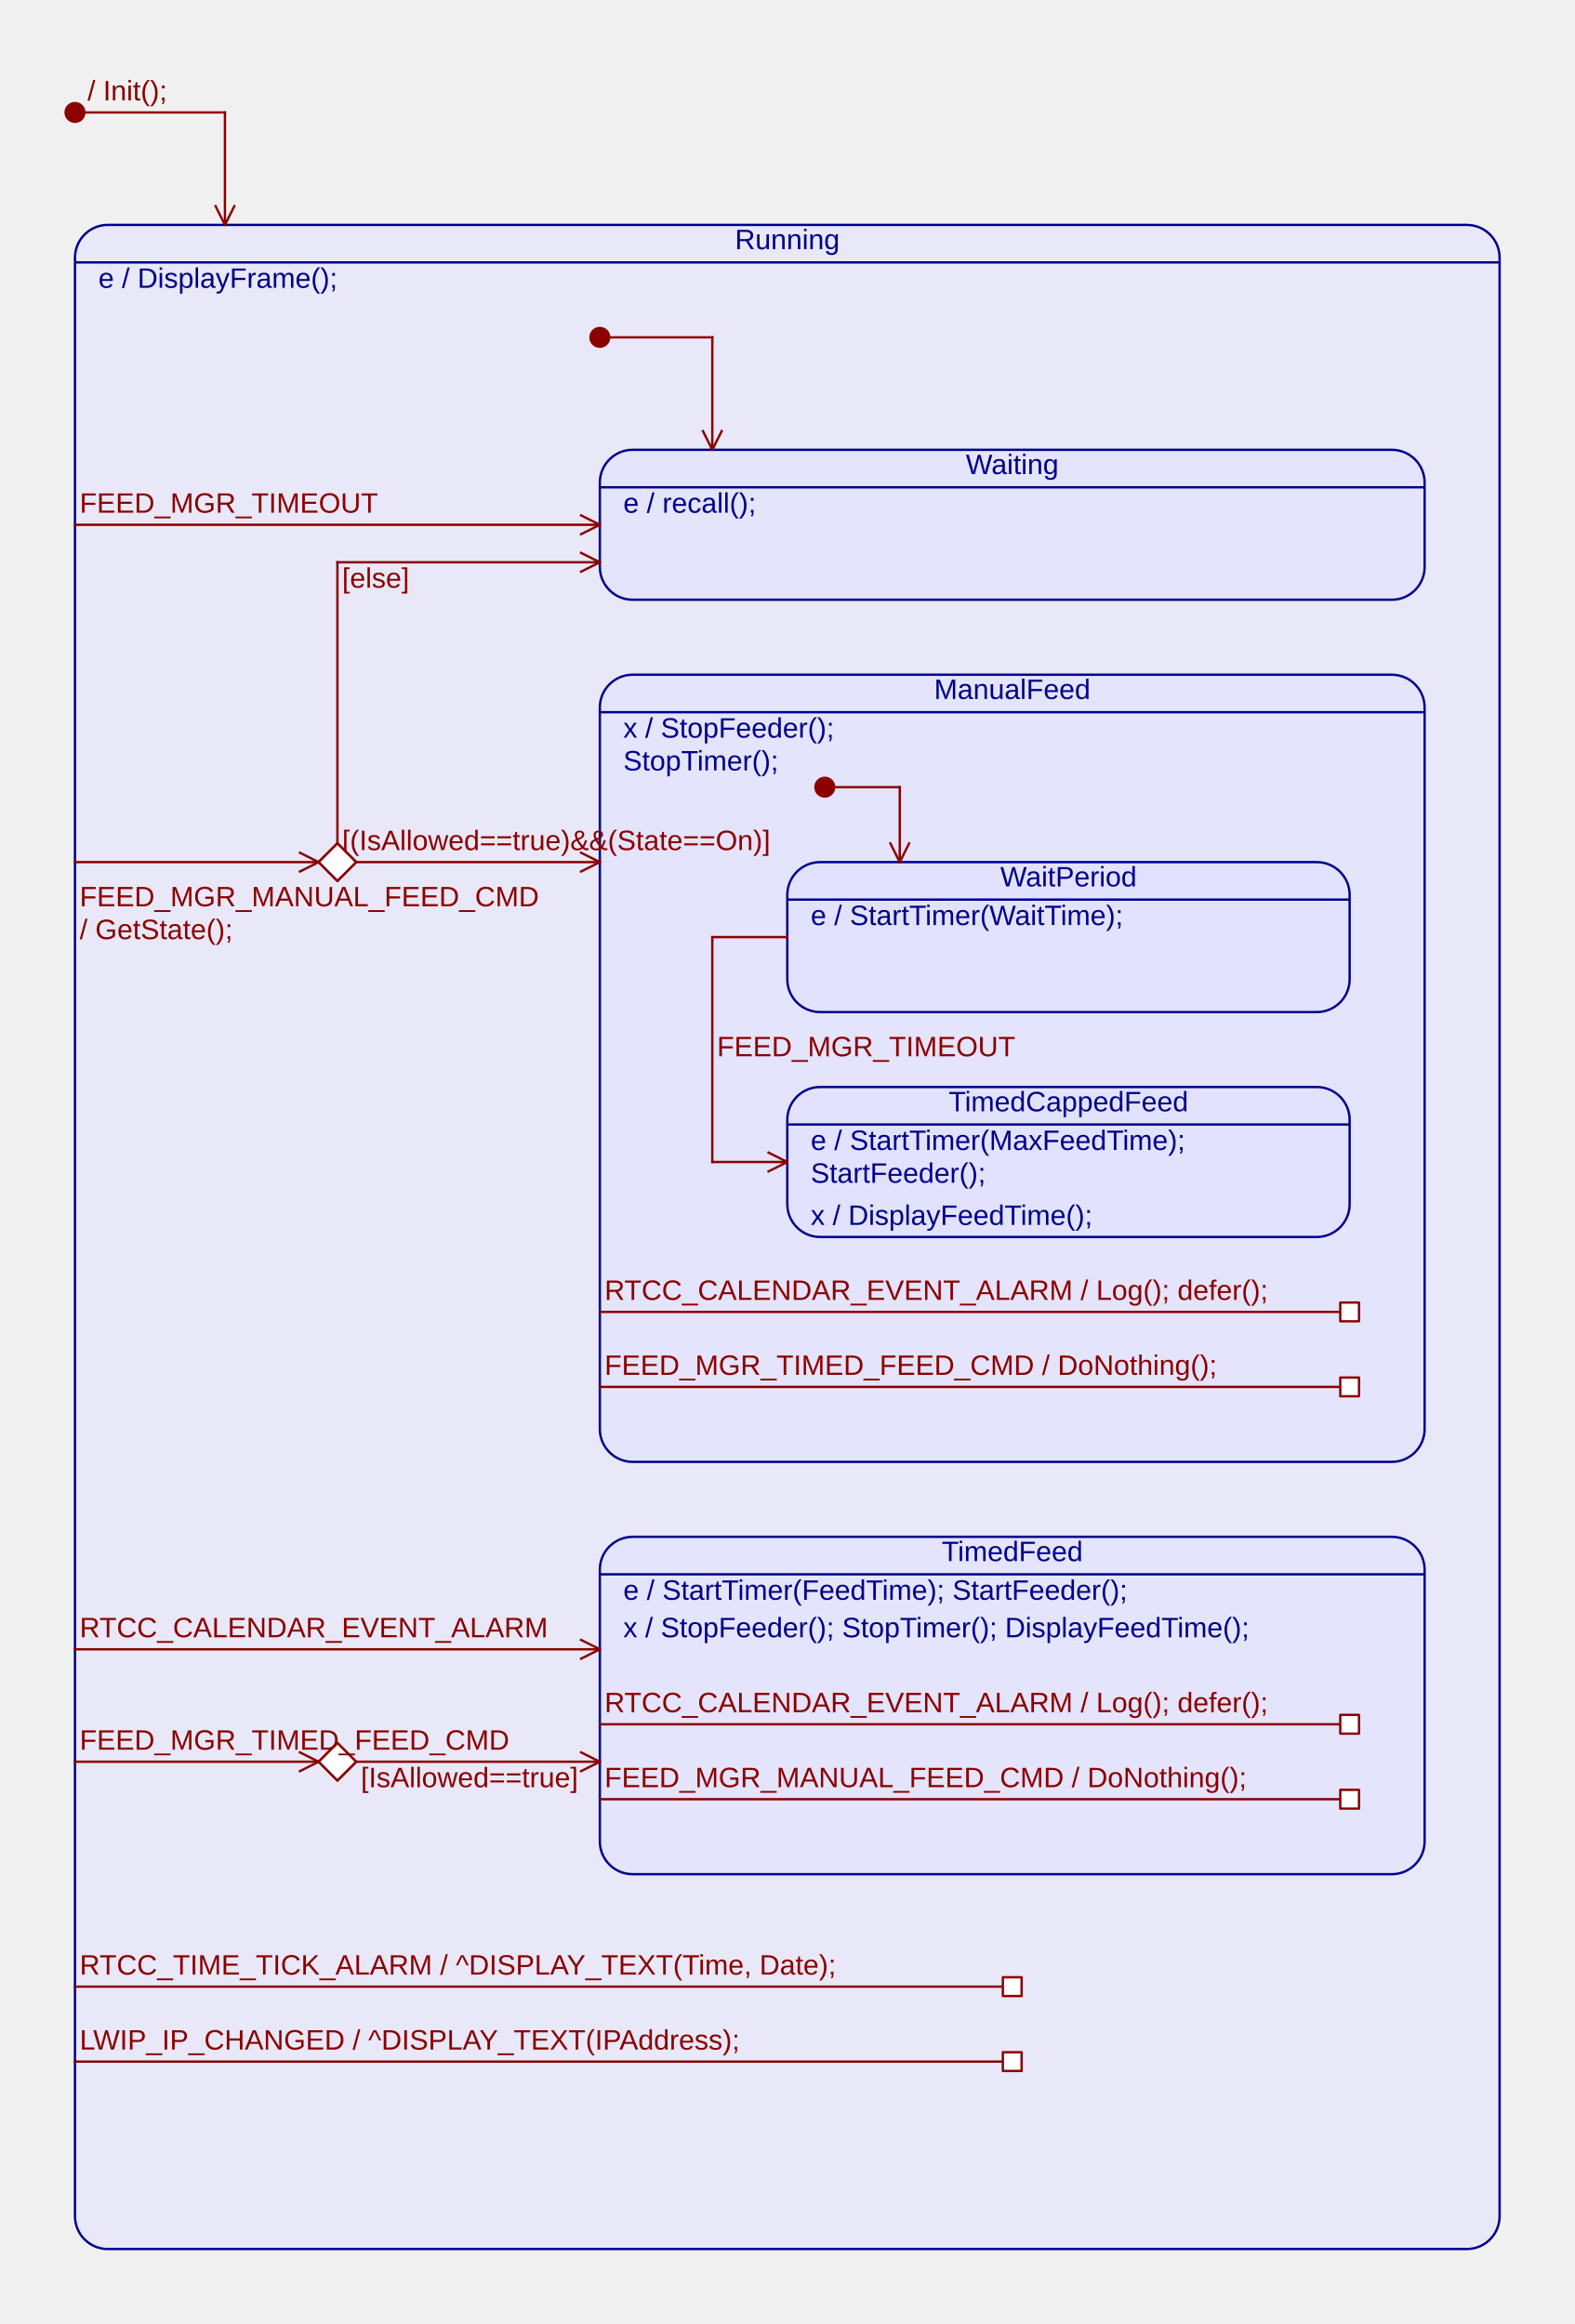
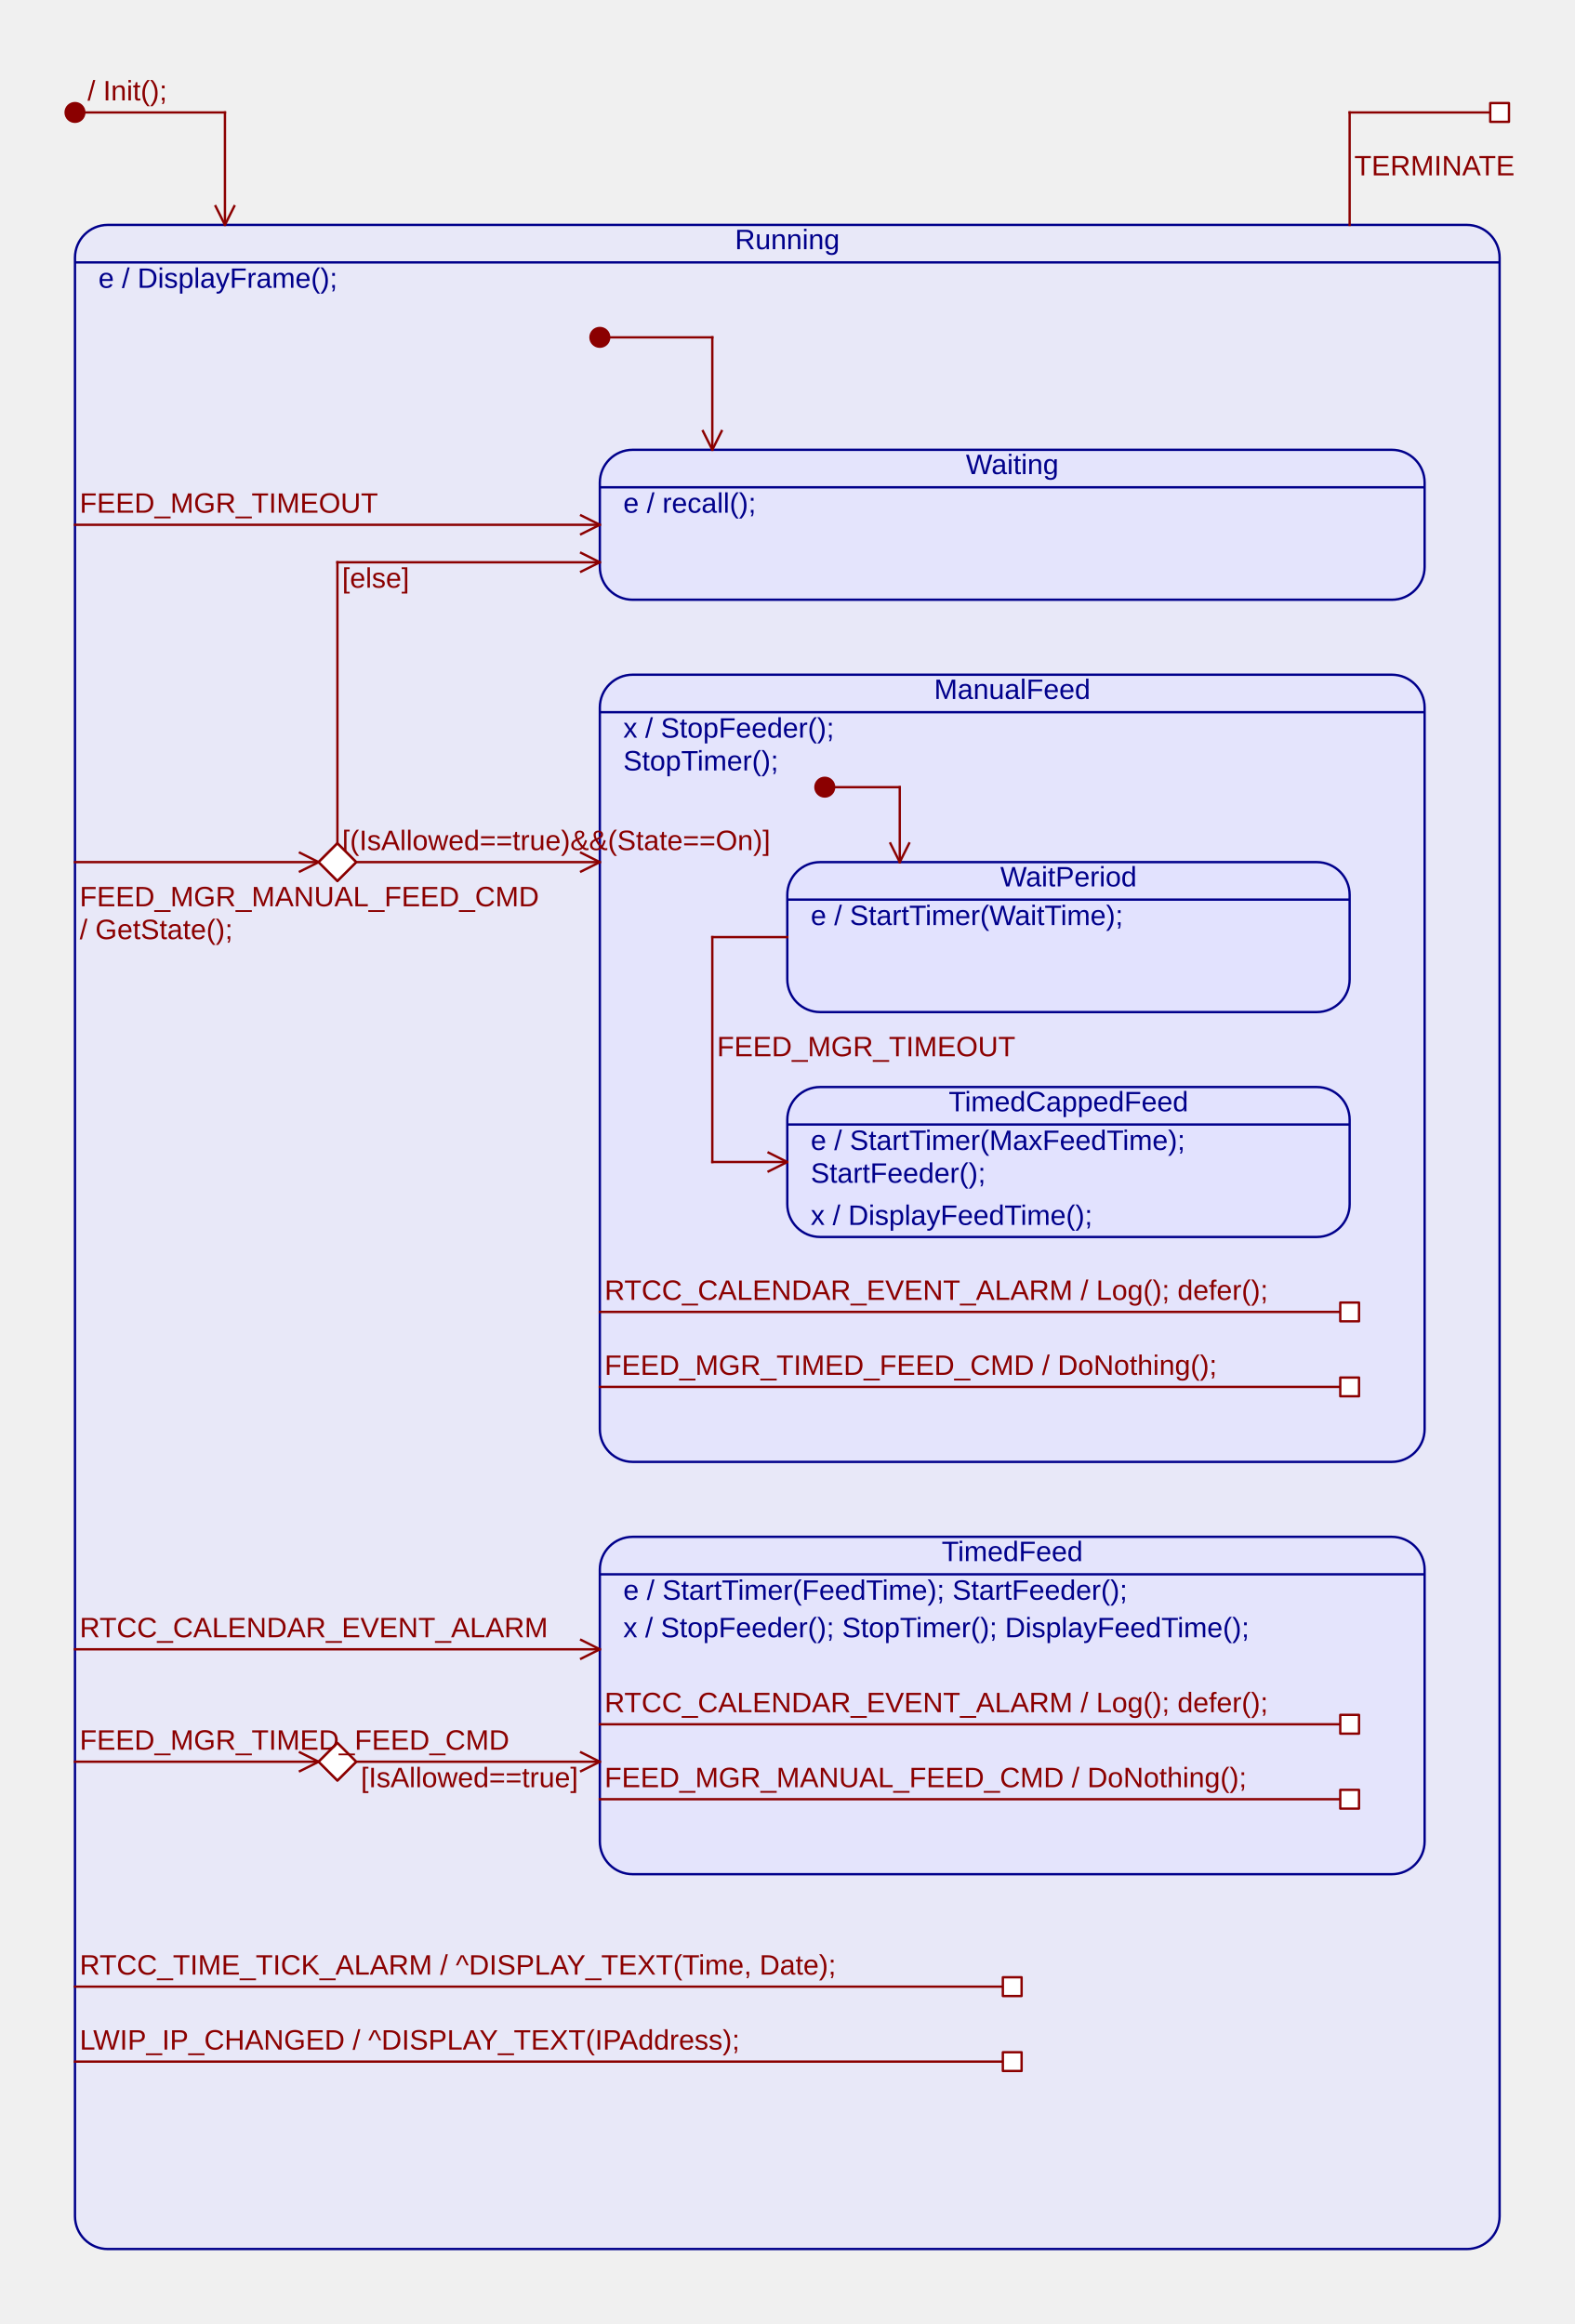
<svg xmlns="http://www.w3.org/2000/svg" width="203.2mm" height="299.962mm" viewBox="0.5 0.5 672 992" version="1.2" baseProfile="tiny">
  <defs>
</defs>
  <g fill="none" stroke="black" stroke-width="1" fill-rule="evenodd" stroke-linecap="square" stroke-linejoin="bevel">
    <g fill="none" stroke="#000000" stroke-opacity="1" stroke-width="1" stroke-linecap="square" stroke-linejoin="bevel" transform="matrix(1,0,0,1,0,0)" font-family="MS Shell Dlg 2" font-size="9.333" font-weight="400" font-style="normal">
</g>
    <g fill="none" stroke="#000000" stroke-opacity="1" stroke-width="1" stroke-linecap="square" stroke-linejoin="bevel" transform="matrix(1,0,0,1,32,96)" font-family="MS Shell Dlg 2" font-size="9.333" font-weight="400" font-style="normal">
</g>
    <g fill="#e0e0ff" fill-opacity="0.502" stroke="#00008b" stroke-opacity="1" stroke-width="1" stroke-linecap="butt" stroke-linejoin="round" transform="matrix(1,0,0,1,32,96)" font-family="Arial" font-size="12" font-weight="400" font-style="normal">
      <path vector-effect="none" fill-rule="evenodd" d="M0.5,14.5 C0.5,6.768 6.768,0.5 14.5,0.5 L594.5,0.5 C602.232,0.5 608.5,6.768 608.5,14.5 L608.5,850.5 C608.5,858.232 602.232,864.5 594.5,864.5 L14.5,864.5 C6.768,864.5 0.5,858.232 0.5,850.5 L0.5,14.5" />
      <polyline fill="none" vector-effect="none" points="0.5,16.5 608.5,16.5 " />
      <text fill="#00008b" fill-opacity="1" stroke="none" xml:space="preserve" x="282.156" y="10.859" font-family="Arial" font-size="12" font-weight="400" font-style="normal">Running</text>
      <text fill="#00008b" fill-opacity="1" stroke="none" xml:space="preserve" x="10.5" y="27.359" font-family="Arial" font-size="12" font-weight="400" font-style="normal">e / DisplayFrame();</text>
    </g>
    <g fill="none" stroke="#000000" stroke-opacity="1" stroke-width="1" stroke-linecap="square" stroke-linejoin="bevel" transform="matrix(1,0,0,1,32,96)" font-family="MS Shell Dlg 2" font-size="9.333" font-weight="400" font-style="normal">
</g>
    <g fill="none" stroke="#000000" stroke-opacity="1" stroke-width="1" stroke-linecap="square" stroke-linejoin="bevel" transform="matrix(1,0,0,1,256,192)" font-family="MS Shell Dlg 2" font-size="9.333" font-weight="400" font-style="normal">
</g>
    <g fill="#e0e0ff" fill-opacity="0.502" stroke="#00008b" stroke-opacity="1" stroke-width="1" stroke-linecap="butt" stroke-linejoin="round" transform="matrix(1,0,0,1,256,192)" font-family="Arial" font-size="12" font-weight="400" font-style="normal">
      <path vector-effect="none" fill-rule="evenodd" d="M0.5,14.5 C0.5,6.768 6.768,0.5 14.5,0.5 L338.5,0.5 C346.232,0.5 352.5,6.768 352.5,14.5 L352.5,50.5 C352.5,58.232 346.232,64.5 338.5,64.5 L14.5,64.5 C6.768,64.5 0.5,58.232 0.5,50.5 L0.5,14.5" />
      <polyline fill="none" vector-effect="none" points="0.5,16.5 352.5,16.5 " />
      <text fill="#00008b" fill-opacity="1" stroke="none" xml:space="preserve" x="156.734" y="10.859" font-family="Arial" font-size="12" font-weight="400" font-style="normal">Waiting</text>
      <text fill="#00008b" fill-opacity="1" stroke="none" xml:space="preserve" x="10.5" y="27.359" font-family="Arial" font-size="12" font-weight="400" font-style="normal">e / recall();</text>
    </g>
    <g fill="none" stroke="#000000" stroke-opacity="1" stroke-width="1" stroke-linecap="square" stroke-linejoin="bevel" transform="matrix(1,0,0,1,256,192)" font-family="MS Shell Dlg 2" font-size="9.333" font-weight="400" font-style="normal">
</g>
    <g fill="none" stroke="#000000" stroke-opacity="1" stroke-width="1" stroke-linecap="square" stroke-linejoin="bevel" transform="matrix(1,0,0,1,256,288)" font-family="MS Shell Dlg 2" font-size="9.333" font-weight="400" font-style="normal">
</g>
    <g fill="#e0e0ff" fill-opacity="0.502" stroke="#00008b" stroke-opacity="1" stroke-width="1" stroke-linecap="butt" stroke-linejoin="round" transform="matrix(1,0,0,1,256,288)" font-family="Arial" font-size="12" font-weight="400" font-style="normal">
      <path vector-effect="none" fill-rule="evenodd" d="M0.5,14.5 C0.5,6.768 6.768,0.5 14.5,0.5 L338.5,0.5 C346.232,0.5 352.5,6.768 352.5,14.5 L352.5,322.5 C352.5,330.232 346.232,336.5 338.5,336.5 L14.5,336.5 C6.768,336.5 0.5,330.232 0.5,322.5 L0.5,14.5" />
      <polyline fill="none" vector-effect="none" points="0.5,16.5 352.5,16.5 " />
      <text fill="#00008b" fill-opacity="1" stroke="none" xml:space="preserve" x="143.156" y="10.859" font-family="Arial" font-size="12" font-weight="400" font-style="normal">ManualFeed</text>
      <text fill="#00008b" fill-opacity="1" stroke="none" xml:space="preserve" x="10.5" y="27.359" font-family="Arial" font-size="12" font-weight="400" font-style="normal">x / StopFeeder();</text>
      <text fill="#00008b" fill-opacity="1" stroke="none" xml:space="preserve" x="10.5" y="41.359" font-family="Arial" font-size="12" font-weight="400" font-style="normal">StopTimer();</text>
    </g>
    <g fill="none" stroke="#000000" stroke-opacity="1" stroke-width="1" stroke-linecap="square" stroke-linejoin="bevel" transform="matrix(1,0,0,1,256,288)" font-family="MS Shell Dlg 2" font-size="9.333" font-weight="400" font-style="normal">
</g>
    <g fill="none" stroke="#000000" stroke-opacity="1" stroke-width="1" stroke-linecap="square" stroke-linejoin="bevel" transform="matrix(1,0,0,1,256,656)" font-family="MS Shell Dlg 2" font-size="9.333" font-weight="400" font-style="normal">
</g>
    <g fill="#e0e0ff" fill-opacity="0.502" stroke="#00008b" stroke-opacity="1" stroke-width="1" stroke-linecap="butt" stroke-linejoin="round" transform="matrix(1,0,0,1,256,656)" font-family="Arial" font-size="12" font-weight="400" font-style="normal">
      <path vector-effect="none" fill-rule="evenodd" d="M0.5,14.5 C0.5,6.768 6.768,0.5 14.5,0.5 L338.5,0.5 C346.232,0.5 352.5,6.768 352.5,14.5 L352.5,130.5 C352.5,138.232 346.232,144.5 338.5,144.5 L14.5,144.5 C6.768,144.5 0.5,138.232 0.5,130.5 L0.5,14.5" />
      <polyline fill="none" vector-effect="none" points="0.5,16.5 352.5,16.5 " />
      <text fill="#00008b" fill-opacity="1" stroke="none" xml:space="preserve" x="146.391" y="10.859" font-family="Arial" font-size="12" font-weight="400" font-style="normal">TimedFeed</text>
      <text fill="#00008b" fill-opacity="1" stroke="none" xml:space="preserve" x="10.5" y="27.359" font-family="Arial" font-size="12" font-weight="400" font-style="normal">e / StartTimer(FeedTime); StartFeeder();</text>
      <text fill="#00008b" fill-opacity="1" stroke="none" xml:space="preserve" x="10.5" y="43.359" font-family="Arial" font-size="12" font-weight="400" font-style="normal">x / StopFeeder(); StopTimer(); DisplayFeedTime();</text>
    </g>
    <g fill="none" stroke="#000000" stroke-opacity="1" stroke-width="1" stroke-linecap="square" stroke-linejoin="bevel" transform="matrix(1,0,0,1,256,656)" font-family="MS Shell Dlg 2" font-size="9.333" font-weight="400" font-style="normal">
</g>
    <g fill="none" stroke="#000000" stroke-opacity="1" stroke-width="1" stroke-linecap="square" stroke-linejoin="bevel" transform="matrix(1,0,0,1,336,368)" font-family="MS Shell Dlg 2" font-size="9.333" font-weight="400" font-style="normal">
</g>
    <g fill="#e0e0ff" fill-opacity="0.502" stroke="#00008b" stroke-opacity="1" stroke-width="1" stroke-linecap="butt" stroke-linejoin="round" transform="matrix(1,0,0,1,336,368)" font-family="Arial" font-size="12" font-weight="400" font-style="normal">
      <path vector-effect="none" fill-rule="evenodd" d="M0.5,14.5 C0.5,6.768 6.768,0.5 14.5,0.5 L226.5,0.5 C234.232,0.5 240.5,6.768 240.5,14.5 L240.5,50.5 C240.5,58.232 234.232,64.5 226.5,64.5 L14.5,64.5 C6.768,64.5 0.5,58.232 0.5,50.5 L0.5,14.5" />
      <polyline fill="none" vector-effect="none" points="0.5,16.5 240.5,16.5 " />
      <text fill="#00008b" fill-opacity="1" stroke="none" xml:space="preserve" x="91.406" y="10.859" font-family="Arial" font-size="12" font-weight="400" font-style="normal">WaitPeriod</text>
      <text fill="#00008b" fill-opacity="1" stroke="none" xml:space="preserve" x="10.5" y="27.359" font-family="Arial" font-size="12" font-weight="400" font-style="normal">e / StartTimer(WaitTime);</text>
    </g>
    <g fill="none" stroke="#000000" stroke-opacity="1" stroke-width="1" stroke-linecap="square" stroke-linejoin="bevel" transform="matrix(1,0,0,1,336,368)" font-family="MS Shell Dlg 2" font-size="9.333" font-weight="400" font-style="normal">
</g>
    <g fill="none" stroke="#000000" stroke-opacity="1" stroke-width="1" stroke-linecap="square" stroke-linejoin="bevel" transform="matrix(1,0,0,1,336,464)" font-family="MS Shell Dlg 2" font-size="9.333" font-weight="400" font-style="normal">
</g>
    <g fill="#e0e0ff" fill-opacity="0.502" stroke="#00008b" stroke-opacity="1" stroke-width="1" stroke-linecap="butt" stroke-linejoin="round" transform="matrix(1,0,0,1,336,464)" font-family="Arial" font-size="12" font-weight="400" font-style="normal">
      <path vector-effect="none" fill-rule="evenodd" d="M0.5,14.5 C0.5,6.768 6.768,0.5 14.5,0.5 L226.5,0.5 C234.232,0.5 240.5,6.768 240.5,14.5 L240.5,50.5 C240.5,58.232 234.232,64.5 226.5,64.5 L14.5,64.5 C6.768,64.5 0.5,58.232 0.5,50.5 L0.5,14.5" />
      <polyline fill="none" vector-effect="none" points="0.5,16.5 240.5,16.5 " />
      <text fill="#00008b" fill-opacity="1" stroke="none" xml:space="preserve" x="69.375" y="10.859" font-family="Arial" font-size="12" font-weight="400" font-style="normal">TimedCappedFeed</text>
      <text fill="#00008b" fill-opacity="1" stroke="none" xml:space="preserve" x="10.5" y="27.359" font-family="Arial" font-size="12" font-weight="400" font-style="normal">e / StartTimer(MaxFeedTime);</text>
      <text fill="#00008b" fill-opacity="1" stroke="none" xml:space="preserve" x="10.5" y="41.359" font-family="Arial" font-size="12" font-weight="400" font-style="normal">StartFeeder();</text>
      <text fill="#00008b" fill-opacity="1" stroke="none" xml:space="preserve" x="10.5" y="59.359" font-family="Arial" font-size="12" font-weight="400" font-style="normal">x / DisplayFeedTime();</text>
    </g>
    <g fill="none" stroke="#000000" stroke-opacity="1" stroke-width="1" stroke-linecap="square" stroke-linejoin="bevel" transform="matrix(1,0,0,1,336,464)" font-family="MS Shell Dlg 2" font-size="9.333" font-weight="400" font-style="normal">
</g>
    <g fill="none" stroke="#000000" stroke-opacity="1" stroke-width="1" stroke-linecap="square" stroke-linejoin="bevel" transform="matrix(1,0,0,1,32,48)" font-family="MS Shell Dlg 2" font-size="9.333" font-weight="400" font-style="normal">
</g>
    <g fill="none" stroke="#8b0000" stroke-opacity="1" stroke-width="1" stroke-linecap="square" stroke-linejoin="round" transform="matrix(1,0,0,1,32,48)" font-family="MS Shell Dlg 2" font-size="9.333" font-weight="400" font-style="normal">
      <polyline fill="none" vector-effect="none" points="0.5,0.5 64.5,0.5 " />
      <polyline fill="none" vector-effect="none" points="64.5,0.5 64.5,48.5 " />
    </g>
    <g fill="#8b0000" fill-opacity="1" stroke="#8b0000" stroke-opacity="1" stroke-width="1" stroke-linecap="square" stroke-linejoin="round" transform="matrix(1,0,0,1,32,48)" font-family="Arial" font-size="12" font-weight="400" font-style="normal">
      <circle cx="0.5" cy="0.5" r="4" />
    </g>
    <g fill="none" stroke="#8b0000" stroke-opacity="1" stroke-width="1" stroke-linecap="square" stroke-linejoin="round" transform="matrix(1,0,0,1,32,48)" font-family="Arial" font-size="12" font-weight="400" font-style="normal">
      <polyline fill="none" vector-effect="none" points="60.5,40.5 64.5,48.5 68.5,40.5 " />
      <text fill="#8b0000" fill-opacity="1" stroke="none" xml:space="preserve" x="2.5" y="-4.641" font-family="Arial" font-size="12" font-weight="400" font-style="normal"> / Init();</text>
    </g>
    <g fill="none" stroke="#000000" stroke-opacity="1" stroke-width="1" stroke-linecap="square" stroke-linejoin="bevel" transform="matrix(1,0,0,1,32,48)" font-family="MS Shell Dlg 2" font-size="9.333" font-weight="400" font-style="normal">
</g>
    <g fill="none" stroke="#000000" stroke-opacity="1" stroke-width="1" stroke-linecap="square" stroke-linejoin="bevel" transform="matrix(1,0,0,1,256,144)" font-family="MS Shell Dlg 2" font-size="9.333" font-weight="400" font-style="normal">
</g>
    <g fill="none" stroke="#8b0000" stroke-opacity="1" stroke-width="1" stroke-linecap="square" stroke-linejoin="round" transform="matrix(1,0,0,1,256,144)" font-family="MS Shell Dlg 2" font-size="9.333" font-weight="400" font-style="normal">
      <polyline fill="none" vector-effect="none" points="0.5,0.5 48.5,0.5 " />
      <polyline fill="none" vector-effect="none" points="48.5,0.5 48.5,48.5 " />
    </g>
    <g fill="#8b0000" fill-opacity="1" stroke="#8b0000" stroke-opacity="1" stroke-width="1" stroke-linecap="square" stroke-linejoin="round" transform="matrix(1,0,0,1,256,144)" font-family="Arial" font-size="12" font-weight="400" font-style="normal">
      <circle cx="0.5" cy="0.5" r="4" />
    </g>
    <g fill="none" stroke="#8b0000" stroke-opacity="1" stroke-width="1" stroke-linecap="square" stroke-linejoin="round" transform="matrix(1,0,0,1,256,144)" font-family="Arial" font-size="12" font-weight="400" font-style="normal">
      <polyline fill="none" vector-effect="none" points="44.5,40.5 48.5,48.5 52.5,40.5 " />
    </g>
    <g fill="none" stroke="#000000" stroke-opacity="1" stroke-width="1" stroke-linecap="square" stroke-linejoin="bevel" transform="matrix(1,0,0,1,256,144)" font-family="MS Shell Dlg 2" font-size="9.333" font-weight="400" font-style="normal">
</g>
    <g fill="none" stroke="#000000" stroke-opacity="1" stroke-width="1" stroke-linecap="square" stroke-linejoin="bevel" transform="matrix(1,0,0,1,32,224)" font-family="MS Shell Dlg 2" font-size="9.333" font-weight="400" font-style="normal">
</g>
    <g fill="none" stroke="#8b0000" stroke-opacity="1" stroke-width="1" stroke-linecap="square" stroke-linejoin="round" transform="matrix(1,0,0,1,32,224)" font-family="MS Shell Dlg 2" font-size="9.333" font-weight="400" font-style="normal">
      <polyline fill="none" vector-effect="none" points="0.5,0.5 224.5,0.5 " />
    </g>
    <g fill="none" stroke="#8b0000" stroke-opacity="1" stroke-width="1" stroke-linecap="square" stroke-linejoin="round" transform="matrix(1,0,0,1,32,224)" font-family="Arial" font-size="12" font-weight="400" font-style="normal">
      <polyline fill="none" vector-effect="none" points="216.5,-3.5 224.5,0.5 216.5,4.5 " />
      <text fill="#8b0000" fill-opacity="1" stroke="none" xml:space="preserve" x="2.5" y="-4.641" font-family="Arial" font-size="12" font-weight="400" font-style="normal">FEED_MGR_TIMEOUT</text>
    </g>
    <g fill="none" stroke="#000000" stroke-opacity="1" stroke-width="1" stroke-linecap="square" stroke-linejoin="bevel" transform="matrix(1,0,0,1,32,224)" font-family="MS Shell Dlg 2" font-size="9.333" font-weight="400" font-style="normal">
</g>
    <g fill="none" stroke="#000000" stroke-opacity="1" stroke-width="1" stroke-linecap="square" stroke-linejoin="bevel" transform="matrix(1,0,0,1,32,704)" font-family="MS Shell Dlg 2" font-size="9.333" font-weight="400" font-style="normal">
</g>
    <g fill="none" stroke="#8b0000" stroke-opacity="1" stroke-width="1" stroke-linecap="square" stroke-linejoin="round" transform="matrix(1,0,0,1,32,704)" font-family="MS Shell Dlg 2" font-size="9.333" font-weight="400" font-style="normal">
      <polyline fill="none" vector-effect="none" points="0.5,0.5 224.5,0.5 " />
    </g>
    <g fill="none" stroke="#8b0000" stroke-opacity="1" stroke-width="1" stroke-linecap="square" stroke-linejoin="round" transform="matrix(1,0,0,1,32,704)" font-family="Arial" font-size="12" font-weight="400" font-style="normal">
      <polyline fill="none" vector-effect="none" points="216.5,-3.5 224.5,0.5 216.5,4.5 " />
      <text fill="#8b0000" fill-opacity="1" stroke="none" xml:space="preserve" x="2.5" y="-4.641" font-family="Arial" font-size="12" font-weight="400" font-style="normal">RTCC_CALENDAR_EVENT_ALARM</text>
    </g>
    <g fill="none" stroke="#000000" stroke-opacity="1" stroke-width="1" stroke-linecap="square" stroke-linejoin="bevel" transform="matrix(1,0,0,1,32,704)" font-family="MS Shell Dlg 2" font-size="9.333" font-weight="400" font-style="normal">
</g>
    <g fill="none" stroke="#000000" stroke-opacity="1" stroke-width="1" stroke-linecap="square" stroke-linejoin="bevel" transform="matrix(1,0,0,1,144,368)" font-family="MS Shell Dlg 2" font-size="9.333" font-weight="400" font-style="normal">
</g>
    <g fill="none" stroke="#8b0000" stroke-opacity="1" stroke-width="1" stroke-linecap="square" stroke-linejoin="round" transform="matrix(1,0,0,1,144,368)" font-family="MS Shell Dlg 2" font-size="9.333" font-weight="400" font-style="normal">
      <polyline fill="none" vector-effect="none" points="0.5,0.5 112.5,0.5 " />
    </g>
    <g fill="#ffffff" fill-opacity="1" stroke="#8b0000" stroke-opacity="1" stroke-width="1" stroke-linecap="square" stroke-linejoin="round" transform="matrix(1,0,0,1,144,368)" font-family="Arial" font-size="12" font-weight="400" font-style="normal">
      <path vector-effect="none" fill-rule="evenodd" d="M-7.5,0.5 L0.5,-7.5 L8.5,0.5 L0.5,8.5 L-7.5,0.5" />
    </g>
    <g fill="none" stroke="#8b0000" stroke-opacity="1" stroke-width="1" stroke-linecap="square" stroke-linejoin="round" transform="matrix(1,0,0,1,144,368)" font-family="Arial" font-size="12" font-weight="400" font-style="normal">
      <polyline fill="none" vector-effect="none" points="104.5,-3.5 112.5,0.5 104.5,4.5 " />
      <text fill="#8b0000" fill-opacity="1" stroke="none" xml:space="preserve" x="2.5" y="-4.641" font-family="Arial" font-size="12" font-weight="400" font-style="normal">[(IsAllowed==true)&amp;&amp;(State==On)]</text>
    </g>
    <g fill="none" stroke="#000000" stroke-opacity="1" stroke-width="1" stroke-linecap="square" stroke-linejoin="bevel" transform="matrix(1,0,0,1,144,368)" font-family="MS Shell Dlg 2" font-size="9.333" font-weight="400" font-style="normal">
</g>
    <g fill="none" stroke="#000000" stroke-opacity="1" stroke-width="1" stroke-linecap="square" stroke-linejoin="bevel" transform="matrix(1,0,0,1,144,368)" font-family="MS Shell Dlg 2" font-size="9.333" font-weight="400" font-style="normal">
</g>
    <g fill="none" stroke="#8b0000" stroke-opacity="1" stroke-width="1" stroke-linecap="square" stroke-linejoin="round" transform="matrix(1,0,0,1,144,368)" font-family="MS Shell Dlg 2" font-size="9.333" font-weight="400" font-style="normal">
      <polyline fill="none" vector-effect="none" points="0.5,0.5 0.5,-127.5 " />
      <polyline fill="none" vector-effect="none" points="0.5,-127.5 112.5,-127.5 " />
    </g>
    <g fill="#ffffff" fill-opacity="1" stroke="#8b0000" stroke-opacity="1" stroke-width="1" stroke-linecap="square" stroke-linejoin="round" transform="matrix(1,0,0,1,144,368)" font-family="Arial" font-size="12" font-weight="400" font-style="normal">
      <path vector-effect="none" fill-rule="evenodd" d="M-7.5,0.5 L0.5,-7.5 L8.5,0.5 L0.5,8.5 L-7.5,0.5" />
    </g>
    <g fill="none" stroke="#8b0000" stroke-opacity="1" stroke-width="1" stroke-linecap="square" stroke-linejoin="round" transform="matrix(1,0,0,1,144,368)" font-family="Arial" font-size="12" font-weight="400" font-style="normal">
      <polyline fill="none" vector-effect="none" points="104.5,-131.5 112.5,-127.5 104.5,-123.5 " />
      <text fill="#8b0000" fill-opacity="1" stroke="none" xml:space="preserve" x="2.5" y="-116.641" font-family="Arial" font-size="12" font-weight="400" font-style="normal">[else]</text>
    </g>
    <g fill="none" stroke="#000000" stroke-opacity="1" stroke-width="1" stroke-linecap="square" stroke-linejoin="bevel" transform="matrix(1,0,0,1,144,368)" font-family="MS Shell Dlg 2" font-size="9.333" font-weight="400" font-style="normal">
</g>
    <g fill="none" stroke="#000000" stroke-opacity="1" stroke-width="1" stroke-linecap="square" stroke-linejoin="bevel" transform="matrix(1,0,0,1,32,368)" font-family="MS Shell Dlg 2" font-size="9.333" font-weight="400" font-style="normal">
</g>
    <g fill="none" stroke="#8b0000" stroke-opacity="1" stroke-width="1" stroke-linecap="square" stroke-linejoin="round" transform="matrix(1,0,0,1,32,368)" font-family="MS Shell Dlg 2" font-size="9.333" font-weight="400" font-style="normal">
      <polyline fill="none" vector-effect="none" points="0.5,0.5 112.5,0.5 " />
    </g>
    <g fill="#ffffff" fill-opacity="1" stroke="#8b0000" stroke-opacity="1" stroke-width="1" stroke-linecap="square" stroke-linejoin="round" transform="matrix(1,0,0,1,32,368)" font-family="Arial" font-size="12" font-weight="400" font-style="normal">
      <path vector-effect="none" fill-rule="evenodd" d="M104.5,0.5 L112.5,-7.5 L120.5,0.5 L112.5,8.5 L104.5,0.5" />
    </g>
    <g fill="none" stroke="#8b0000" stroke-opacity="1" stroke-width="1" stroke-linecap="square" stroke-linejoin="round" transform="matrix(1,0,0,1,32,368)" font-family="Arial" font-size="12" font-weight="400" font-style="normal">
      <polyline fill="none" vector-effect="none" points="96.5,-3.5 104.5,0.5 96.5,4.5 " />
    </g>
    <g fill="none" stroke="#8b0000" stroke-opacity="1" stroke-width="1" stroke-linecap="square" stroke-linejoin="round" transform="matrix(1,0,0,1,32,368)" font-family="Arial" font-size="12" font-weight="400" font-style="normal">
      <text fill="#8b0000" fill-opacity="1" stroke="none" xml:space="preserve" x="2.5" y="19.359" font-family="Arial" font-size="12" font-weight="400" font-style="normal">FEED_MGR_MANUAL_FEED_CMD</text>
      <text fill="#8b0000" fill-opacity="1" stroke="none" xml:space="preserve" x="2.5" y="33.359" font-family="Arial" font-size="12" font-weight="400" font-style="normal">/ GetState();</text>
    </g>
    <g fill="none" stroke="#8b0000" stroke-opacity="1" stroke-width="1" stroke-linecap="square" stroke-linejoin="round" transform="matrix(1,0,0,1,32,368)" font-family="Arial" font-size="12" font-weight="400" font-style="normal">
</g>
    <g fill="none" stroke="#8b0000" stroke-opacity="1" stroke-width="1" stroke-linecap="square" stroke-linejoin="round" transform="matrix(1,0,0,1,0,0)" font-family="Arial" font-size="12" font-weight="400" font-style="normal">
</g>
    <g fill="none" stroke="#8b0000" stroke-opacity="1" stroke-width="1" stroke-linecap="square" stroke-linejoin="round" transform="matrix(1,0,0,1,32,368)" font-family="Arial" font-size="12" font-weight="400" font-style="normal">
</g>
    <g fill="none" stroke="#000000" stroke-opacity="1" stroke-width="1" stroke-linecap="square" stroke-linejoin="bevel" transform="matrix(1,0,0,1,32,368)" font-family="MS Shell Dlg 2" font-size="9.333" font-weight="400" font-style="normal">
</g>
    <g fill="none" stroke="#000000" stroke-opacity="1" stroke-width="1" stroke-linecap="square" stroke-linejoin="bevel" transform="matrix(1,0,0,1,144,752)" font-family="MS Shell Dlg 2" font-size="9.333" font-weight="400" font-style="normal">
</g>
    <g fill="none" stroke="#8b0000" stroke-opacity="1" stroke-width="1" stroke-linecap="square" stroke-linejoin="round" transform="matrix(1,0,0,1,144,752)" font-family="MS Shell Dlg 2" font-size="9.333" font-weight="400" font-style="normal">
      <polyline fill="none" vector-effect="none" points="0.5,0.5 112.5,0.5 " />
    </g>
    <g fill="#ffffff" fill-opacity="1" stroke="#8b0000" stroke-opacity="1" stroke-width="1" stroke-linecap="square" stroke-linejoin="round" transform="matrix(1,0,0,1,144,752)" font-family="Arial" font-size="12" font-weight="400" font-style="normal">
      <path vector-effect="none" fill-rule="evenodd" d="M-7.5,0.5 L0.5,-7.5 L8.5,0.5 L0.5,8.5 L-7.5,0.5" />
    </g>
    <g fill="none" stroke="#8b0000" stroke-opacity="1" stroke-width="1" stroke-linecap="square" stroke-linejoin="round" transform="matrix(1,0,0,1,144,752)" font-family="Arial" font-size="12" font-weight="400" font-style="normal">
      <polyline fill="none" vector-effect="none" points="104.5,-3.5 112.5,0.5 104.5,4.5 " />
      <text fill="#8b0000" fill-opacity="1" stroke="none" xml:space="preserve" x="10.5" y="11.359" font-family="Arial" font-size="12" font-weight="400" font-style="normal">[IsAllowed==true]</text>
    </g>
    <g fill="none" stroke="#000000" stroke-opacity="1" stroke-width="1" stroke-linecap="square" stroke-linejoin="bevel" transform="matrix(1,0,0,1,144,752)" font-family="MS Shell Dlg 2" font-size="9.333" font-weight="400" font-style="normal">
</g>
    <g fill="none" stroke="#000000" stroke-opacity="1" stroke-width="1" stroke-linecap="square" stroke-linejoin="bevel" transform="matrix(1,0,0,1,32,752)" font-family="MS Shell Dlg 2" font-size="9.333" font-weight="400" font-style="normal">
</g>
    <g fill="none" stroke="#8b0000" stroke-opacity="1" stroke-width="1" stroke-linecap="square" stroke-linejoin="round" transform="matrix(1,0,0,1,32,752)" font-family="MS Shell Dlg 2" font-size="9.333" font-weight="400" font-style="normal">
      <polyline fill="none" vector-effect="none" points="0.5,0.5 112.5,0.5 " />
    </g>
    <g fill="#ffffff" fill-opacity="1" stroke="#8b0000" stroke-opacity="1" stroke-width="1" stroke-linecap="square" stroke-linejoin="round" transform="matrix(1,0,0,1,32,752)" font-family="Arial" font-size="12" font-weight="400" font-style="normal">
      <path vector-effect="none" fill-rule="evenodd" d="M104.5,0.5 L112.5,-7.5 L120.5,0.5 L112.5,8.5 L104.5,0.5" />
    </g>
    <g fill="none" stroke="#8b0000" stroke-opacity="1" stroke-width="1" stroke-linecap="square" stroke-linejoin="round" transform="matrix(1,0,0,1,32,752)" font-family="Arial" font-size="12" font-weight="400" font-style="normal">
      <polyline fill="none" vector-effect="none" points="96.5,-3.5 104.5,0.5 96.5,4.5 " />
      <text fill="#8b0000" fill-opacity="1" stroke="none" xml:space="preserve" x="2.5" y="-4.641" font-family="Arial" font-size="12" font-weight="400" font-style="normal">FEED_MGR_TIMED_FEED_CMD</text>
    </g>
    <g fill="none" stroke="#000000" stroke-opacity="1" stroke-width="1" stroke-linecap="square" stroke-linejoin="bevel" transform="matrix(1,0,0,1,32,752)" font-family="MS Shell Dlg 2" font-size="9.333" font-weight="400" font-style="normal">
</g>
+     <g fill="none" stroke="#000000" stroke-opacity="1" stroke-width="1" stroke-linecap="square" stroke-linejoin="bevel" transform="matrix(1,0,0,1,32,848)" font-family="MS Shell Dlg 2" font-size="9.333" font-weight="400" font-style="normal">
+ </g>
+     <g fill="none" stroke="#8b0000" stroke-opacity="1" stroke-width="1" stroke-linecap="square" stroke-linejoin="round" transform="matrix(1,0,0,1,32,848)" font-family="MS Shell Dlg 2" font-size="9.333" font-weight="400" font-style="normal">
+       <polyline fill="none" vector-effect="none" points="0.5,0.5 400.5,0.5 " />
+     </g>
+     <g fill="#ffffff" fill-opacity="1" stroke="#8b0000" stroke-opacity="1" stroke-width="1" stroke-linecap="square" stroke-linejoin="round" transform="matrix(1,0,0,1,32,848)" font-family="Arial" font-size="12" font-weight="400" font-style="normal">
+       <rect x="396.5" y="-3.5" width="8" height="8" />
+       <text fill="#8b0000" fill-opacity="1" stroke="none" xml:space="preserve" x="2.5" y="-4.641" font-family="Arial" font-size="12" font-weight="400" font-style="normal">RTCC_TIME_TICK_ALARM / ^DISPLAY_TEXT(Time, Date);</text>
+     </g>
+     <g fill="none" stroke="#000000" stroke-opacity="1" stroke-width="1" stroke-linecap="square" stroke-linejoin="bevel" transform="matrix(1,0,0,1,32,848)" font-family="MS Shell Dlg 2" font-size="9.333" font-weight="400" font-style="normal">
+ </g>
+     <g fill="none" stroke="#000000" stroke-opacity="1" stroke-width="1" stroke-linecap="square" stroke-linejoin="bevel" transform="matrix(1,0,0,1,32,880)" font-family="MS Shell Dlg 2" font-size="9.333" font-weight="400" font-style="normal">
+ </g>
+     <g fill="none" stroke="#8b0000" stroke-opacity="1" stroke-width="1" stroke-linecap="square" stroke-linejoin="round" transform="matrix(1,0,0,1,32,880)" font-family="MS Shell Dlg 2" font-size="9.333" font-weight="400" font-style="normal">
+       <polyline fill="none" vector-effect="none" points="0.5,0.5 400.5,0.5 " />
+     </g>
+     <g fill="#ffffff" fill-opacity="1" stroke="#8b0000" stroke-opacity="1" stroke-width="1" stroke-linecap="square" stroke-linejoin="round" transform="matrix(1,0,0,1,32,880)" font-family="Arial" font-size="12" font-weight="400" font-style="normal">
+       <rect x="396.5" y="-3.5" width="8" height="8" />
+       <text fill="#8b0000" fill-opacity="1" stroke="none" xml:space="preserve" x="2.5" y="-4.641" font-family="Arial" font-size="12" font-weight="400" font-style="normal">LWIP_IP_CHANGED / ^DISPLAY_TEXT(IPAddress);</text>
+     </g>
+     <g fill="none" stroke="#000000" stroke-opacity="1" stroke-width="1" stroke-linecap="square" stroke-linejoin="bevel" transform="matrix(1,0,0,1,32,880)" font-family="MS Shell Dlg 2" font-size="9.333" font-weight="400" font-style="normal">
+ </g>
    <g fill="none" stroke="#000000" stroke-opacity="1" stroke-width="1" stroke-linecap="square" stroke-linejoin="bevel" transform="matrix(1,0,0,1,352,336)" font-family="MS Shell Dlg 2" font-size="9.333" font-weight="400" font-style="normal">
</g>
    <g fill="none" stroke="#8b0000" stroke-opacity="1" stroke-width="1" stroke-linecap="square" stroke-linejoin="round" transform="matrix(1,0,0,1,352,336)" font-family="MS Shell Dlg 2" font-size="9.333" font-weight="400" font-style="normal">
      <polyline fill="none" vector-effect="none" points="0.5,0.5 32.5,0.5 " />
      <polyline fill="none" vector-effect="none" points="32.5,0.5 32.5,32.5 " />
    </g>
    <g fill="#8b0000" fill-opacity="1" stroke="#8b0000" stroke-opacity="1" stroke-width="1" stroke-linecap="square" stroke-linejoin="round" transform="matrix(1,0,0,1,352,336)" font-family="Arial" font-size="12" font-weight="400" font-style="normal">
      <circle cx="0.5" cy="0.5" r="4" />
    </g>
    <g fill="none" stroke="#8b0000" stroke-opacity="1" stroke-width="1" stroke-linecap="square" stroke-linejoin="round" transform="matrix(1,0,0,1,352,336)" font-family="Arial" font-size="12" font-weight="400" font-style="normal">
      <polyline fill="none" vector-effect="none" points="28.5,24.5 32.5,32.5 36.5,24.5 " />
    </g>
    <g fill="none" stroke="#000000" stroke-opacity="1" stroke-width="1" stroke-linecap="square" stroke-linejoin="bevel" transform="matrix(1,0,0,1,352,336)" font-family="MS Shell Dlg 2" font-size="9.333" font-weight="400" font-style="normal">
</g>
    <g fill="none" stroke="#000000" stroke-opacity="1" stroke-width="1" stroke-linecap="square" stroke-linejoin="bevel" transform="matrix(1,0,0,1,256,560)" font-family="MS Shell Dlg 2" font-size="9.333" font-weight="400" font-style="normal">
</g>
    <g fill="none" stroke="#8b0000" stroke-opacity="1" stroke-width="1" stroke-linecap="square" stroke-linejoin="round" transform="matrix(1,0,0,1,256,560)" font-family="MS Shell Dlg 2" font-size="9.333" font-weight="400" font-style="normal">
      <polyline fill="none" vector-effect="none" points="0.5,0.5 320.5,0.5 " />
    </g>
    <g fill="#ffffff" fill-opacity="1" stroke="#8b0000" stroke-opacity="1" stroke-width="1" stroke-linecap="square" stroke-linejoin="round" transform="matrix(1,0,0,1,256,560)" font-family="Arial" font-size="12" font-weight="400" font-style="normal">
      <rect x="316.5" y="-3.5" width="8" height="8" />
      <text fill="#8b0000" fill-opacity="1" stroke="none" xml:space="preserve" x="2.5" y="-4.641" font-family="Arial" font-size="12" font-weight="400" font-style="normal">RTCC_CALENDAR_EVENT_ALARM / Log(); defer();</text>
    </g>
    <g fill="none" stroke="#000000" stroke-opacity="1" stroke-width="1" stroke-linecap="square" stroke-linejoin="bevel" transform="matrix(1,0,0,1,256,560)" font-family="MS Shell Dlg 2" font-size="9.333" font-weight="400" font-style="normal">
</g>
    <g fill="none" stroke="#000000" stroke-opacity="1" stroke-width="1" stroke-linecap="square" stroke-linejoin="bevel" transform="matrix(1,0,0,1,256,592)" font-family="MS Shell Dlg 2" font-size="9.333" font-weight="400" font-style="normal">
</g>
    <g fill="none" stroke="#8b0000" stroke-opacity="1" stroke-width="1" stroke-linecap="square" stroke-linejoin="round" transform="matrix(1,0,0,1,256,592)" font-family="MS Shell Dlg 2" font-size="9.333" font-weight="400" font-style="normal">
      <polyline fill="none" vector-effect="none" points="0.5,0.5 320.5,0.5 " />
    </g>
    <g fill="#ffffff" fill-opacity="1" stroke="#8b0000" stroke-opacity="1" stroke-width="1" stroke-linecap="square" stroke-linejoin="round" transform="matrix(1,0,0,1,256,592)" font-family="Arial" font-size="12" font-weight="400" font-style="normal">
      <rect x="316.5" y="-3.5" width="8" height="8" />
      <text fill="#8b0000" fill-opacity="1" stroke="none" xml:space="preserve" x="2.5" y="-4.641" font-family="Arial" font-size="12" font-weight="400" font-style="normal">FEED_MGR_TIMED_FEED_CMD / DoNothing();</text>
    </g>
    <g fill="none" stroke="#000000" stroke-opacity="1" stroke-width="1" stroke-linecap="square" stroke-linejoin="bevel" transform="matrix(1,0,0,1,256,592)" font-family="MS Shell Dlg 2" font-size="9.333" font-weight="400" font-style="normal">
</g>
    <g fill="none" stroke="#000000" stroke-opacity="1" stroke-width="1" stroke-linecap="square" stroke-linejoin="bevel" transform="matrix(1,0,0,1,336,400)" font-family="MS Shell Dlg 2" font-size="9.333" font-weight="400" font-style="normal">
</g>
    <g fill="none" stroke="#8b0000" stroke-opacity="1" stroke-width="1" stroke-linecap="square" stroke-linejoin="round" transform="matrix(1,0,0,1,336,400)" font-family="MS Shell Dlg 2" font-size="9.333" font-weight="400" font-style="normal">
      <polyline fill="none" vector-effect="none" points="0.5,0.5 -31.5,0.5 " />
      <polyline fill="none" vector-effect="none" points="-31.5,0.5 -31.5,96.5 " />
      <polyline fill="none" vector-effect="none" points="-31.5,96.5 0.5,96.5 " />
    </g>
    <g fill="none" stroke="#8b0000" stroke-opacity="1" stroke-width="1" stroke-linecap="square" stroke-linejoin="round" transform="matrix(1,0,0,1,336,400)" font-family="Arial" font-size="12" font-weight="400" font-style="normal">
      <polyline fill="none" vector-effect="none" points="-7.5,92.5 0.5,96.5 -7.5,100.5 " />
      <text fill="#8b0000" fill-opacity="1" stroke="none" xml:space="preserve" x="-29.5" y="51.359" font-family="Arial" font-size="12" font-weight="400" font-style="normal">FEED_MGR_TIMEOUT</text>
    </g>
    <g fill="none" stroke="#000000" stroke-opacity="1" stroke-width="1" stroke-linecap="square" stroke-linejoin="bevel" transform="matrix(1,0,0,1,336,400)" font-family="MS Shell Dlg 2" font-size="9.333" font-weight="400" font-style="normal">
</g>
    <g fill="none" stroke="#000000" stroke-opacity="1" stroke-width="1" stroke-linecap="square" stroke-linejoin="bevel" transform="matrix(1,0,0,1,256,736)" font-family="MS Shell Dlg 2" font-size="9.333" font-weight="400" font-style="normal">
</g>
    <g fill="none" stroke="#8b0000" stroke-opacity="1" stroke-width="1" stroke-linecap="square" stroke-linejoin="round" transform="matrix(1,0,0,1,256,736)" font-family="MS Shell Dlg 2" font-size="9.333" font-weight="400" font-style="normal">
      <polyline fill="none" vector-effect="none" points="0.5,0.5 320.5,0.5 " />
    </g>
    <g fill="#ffffff" fill-opacity="1" stroke="#8b0000" stroke-opacity="1" stroke-width="1" stroke-linecap="square" stroke-linejoin="round" transform="matrix(1,0,0,1,256,736)" font-family="Arial" font-size="12" font-weight="400" font-style="normal">
      <rect x="316.5" y="-3.5" width="8" height="8" />
      <text fill="#8b0000" fill-opacity="1" stroke="none" xml:space="preserve" x="2.5" y="-4.641" font-family="Arial" font-size="12" font-weight="400" font-style="normal">RTCC_CALENDAR_EVENT_ALARM / Log(); defer();</text>
    </g>
    <g fill="none" stroke="#000000" stroke-opacity="1" stroke-width="1" stroke-linecap="square" stroke-linejoin="bevel" transform="matrix(1,0,0,1,256,736)" font-family="MS Shell Dlg 2" font-size="9.333" font-weight="400" font-style="normal">
</g>
    <g fill="none" stroke="#000000" stroke-opacity="1" stroke-width="1" stroke-linecap="square" stroke-linejoin="bevel" transform="matrix(1,0,0,1,256,768)" font-family="MS Shell Dlg 2" font-size="9.333" font-weight="400" font-style="normal">
</g>
    <g fill="none" stroke="#8b0000" stroke-opacity="1" stroke-width="1" stroke-linecap="square" stroke-linejoin="round" transform="matrix(1,0,0,1,256,768)" font-family="MS Shell Dlg 2" font-size="9.333" font-weight="400" font-style="normal">
      <polyline fill="none" vector-effect="none" points="0.5,0.5 320.5,0.5 " />
    </g>
    <g fill="#ffffff" fill-opacity="1" stroke="#8b0000" stroke-opacity="1" stroke-width="1" stroke-linecap="square" stroke-linejoin="round" transform="matrix(1,0,0,1,256,768)" font-family="Arial" font-size="12" font-weight="400" font-style="normal">
      <rect x="316.5" y="-3.5" width="8" height="8" />
      <text fill="#8b0000" fill-opacity="1" stroke="none" xml:space="preserve" x="2.5" y="-4.641" font-family="Arial" font-size="12" font-weight="400" font-style="normal">FEED_MGR_MANUAL_FEED_CMD / DoNothing();</text>
    </g>
    <g fill="none" stroke="#000000" stroke-opacity="1" stroke-width="1" stroke-linecap="square" stroke-linejoin="bevel" transform="matrix(1,0,0,1,256,768)" font-family="MS Shell Dlg 2" font-size="9.333" font-weight="400" font-style="normal">
</g>
-     <g fill="none" stroke="#000000" stroke-opacity="1" stroke-width="1" stroke-linecap="square" stroke-linejoin="bevel" transform="matrix(1,0,0,1,32,848)" font-family="MS Shell Dlg 2" font-size="9.333" font-weight="400" font-style="normal">
- </g>
-     <g fill="none" stroke="#8b0000" stroke-opacity="1" stroke-width="1" stroke-linecap="square" stroke-linejoin="round" transform="matrix(1,0,0,1,32,848)" font-family="MS Shell Dlg 2" font-size="9.333" font-weight="400" font-style="normal">
-       <polyline fill="none" vector-effect="none" points="0.5,0.5 400.5,0.5 " />
-     </g>
-     <g fill="#ffffff" fill-opacity="1" stroke="#8b0000" stroke-opacity="1" stroke-width="1" stroke-linecap="square" stroke-linejoin="round" transform="matrix(1,0,0,1,32,848)" font-family="Arial" font-size="12" font-weight="400" font-style="normal">
-       <rect x="396.5" y="-3.5" width="8" height="8" />
-       <text fill="#8b0000" fill-opacity="1" stroke="none" xml:space="preserve" x="2.5" y="-4.641" font-family="Arial" font-size="12" font-weight="400" font-style="normal">RTCC_TIME_TICK_ALARM / ^DISPLAY_TEXT(Time, Date);</text>
-     </g>
-     <g fill="none" stroke="#000000" stroke-opacity="1" stroke-width="1" stroke-linecap="square" stroke-linejoin="bevel" transform="matrix(1,0,0,1,32,848)" font-family="MS Shell Dlg 2" font-size="9.333" font-weight="400" font-style="normal">
- </g>
-     <g fill="none" stroke="#000000" stroke-opacity="1" stroke-width="1" stroke-linecap="square" stroke-linejoin="bevel" transform="matrix(1,0,0,1,32,880)" font-family="MS Shell Dlg 2" font-size="9.333" font-weight="400" font-style="normal">
- </g>
-     <g fill="none" stroke="#8b0000" stroke-opacity="1" stroke-width="1" stroke-linecap="square" stroke-linejoin="round" transform="matrix(1,0,0,1,32,880)" font-family="MS Shell Dlg 2" font-size="9.333" font-weight="400" font-style="normal">
-       <polyline fill="none" vector-effect="none" points="0.5,0.5 400.5,0.5 " />
-     </g>
-     <g fill="#ffffff" fill-opacity="1" stroke="#8b0000" stroke-opacity="1" stroke-width="1" stroke-linecap="square" stroke-linejoin="round" transform="matrix(1,0,0,1,32,880)" font-family="Arial" font-size="12" font-weight="400" font-style="normal">
-       <rect x="396.5" y="-3.5" width="8" height="8" />
-       <text fill="#8b0000" fill-opacity="1" stroke="none" xml:space="preserve" x="2.5" y="-4.641" font-family="Arial" font-size="12" font-weight="400" font-style="normal">LWIP_IP_CHANGED / ^DISPLAY_TEXT(IPAddress);</text>
-     </g>
-     <g fill="none" stroke="#000000" stroke-opacity="1" stroke-width="1" stroke-linecap="square" stroke-linejoin="bevel" transform="matrix(1,0,0,1,32,880)" font-family="MS Shell Dlg 2" font-size="9.333" font-weight="400" font-style="normal">
+     <g fill="none" stroke="#000000" stroke-opacity="1" stroke-width="1" stroke-linecap="square" stroke-linejoin="bevel" transform="matrix(1,0,0,1,576,96)" font-family="MS Shell Dlg 2" font-size="9.333" font-weight="400" font-style="normal">
+ </g>
+     <g fill="none" stroke="#8b0000" stroke-opacity="1" stroke-width="1" stroke-linecap="square" stroke-linejoin="round" transform="matrix(1,0,0,1,576,96)" font-family="MS Shell Dlg 2" font-size="9.333" font-weight="400" font-style="normal">
+       <polyline fill="none" vector-effect="none" points="0.5,0.5 0.5,-47.5 " />
+       <polyline fill="none" vector-effect="none" points="0.5,-47.5 64.5,-47.5 " />
+     </g>
+     <g fill="#ffffff" fill-opacity="1" stroke="#8b0000" stroke-opacity="1" stroke-width="1" stroke-linecap="square" stroke-linejoin="round" transform="matrix(1,0,0,1,576,96)" font-family="Arial" font-size="12" font-weight="400" font-style="normal">
+       <rect x="60.5" y="-51.5" width="8" height="8" />
+       <text fill="#8b0000" fill-opacity="1" stroke="none" xml:space="preserve" x="2.5" y="-20.641" font-family="Arial" font-size="12" font-weight="400" font-style="normal">TERMINATE</text>
+     </g>
+     <g fill="none" stroke="#000000" stroke-opacity="1" stroke-width="1" stroke-linecap="square" stroke-linejoin="bevel" transform="matrix(1,0,0,1,576,96)" font-family="MS Shell Dlg 2" font-size="9.333" font-weight="400" font-style="normal">
</g>
    <g fill="none" stroke="#000000" stroke-opacity="1" stroke-width="1" stroke-linecap="square" stroke-linejoin="bevel" transform="matrix(1,0,0,1,0,0)" font-family="MS Shell Dlg 2" font-size="9.333" font-weight="400" font-style="normal">
</g>
  </g>
</svg>
